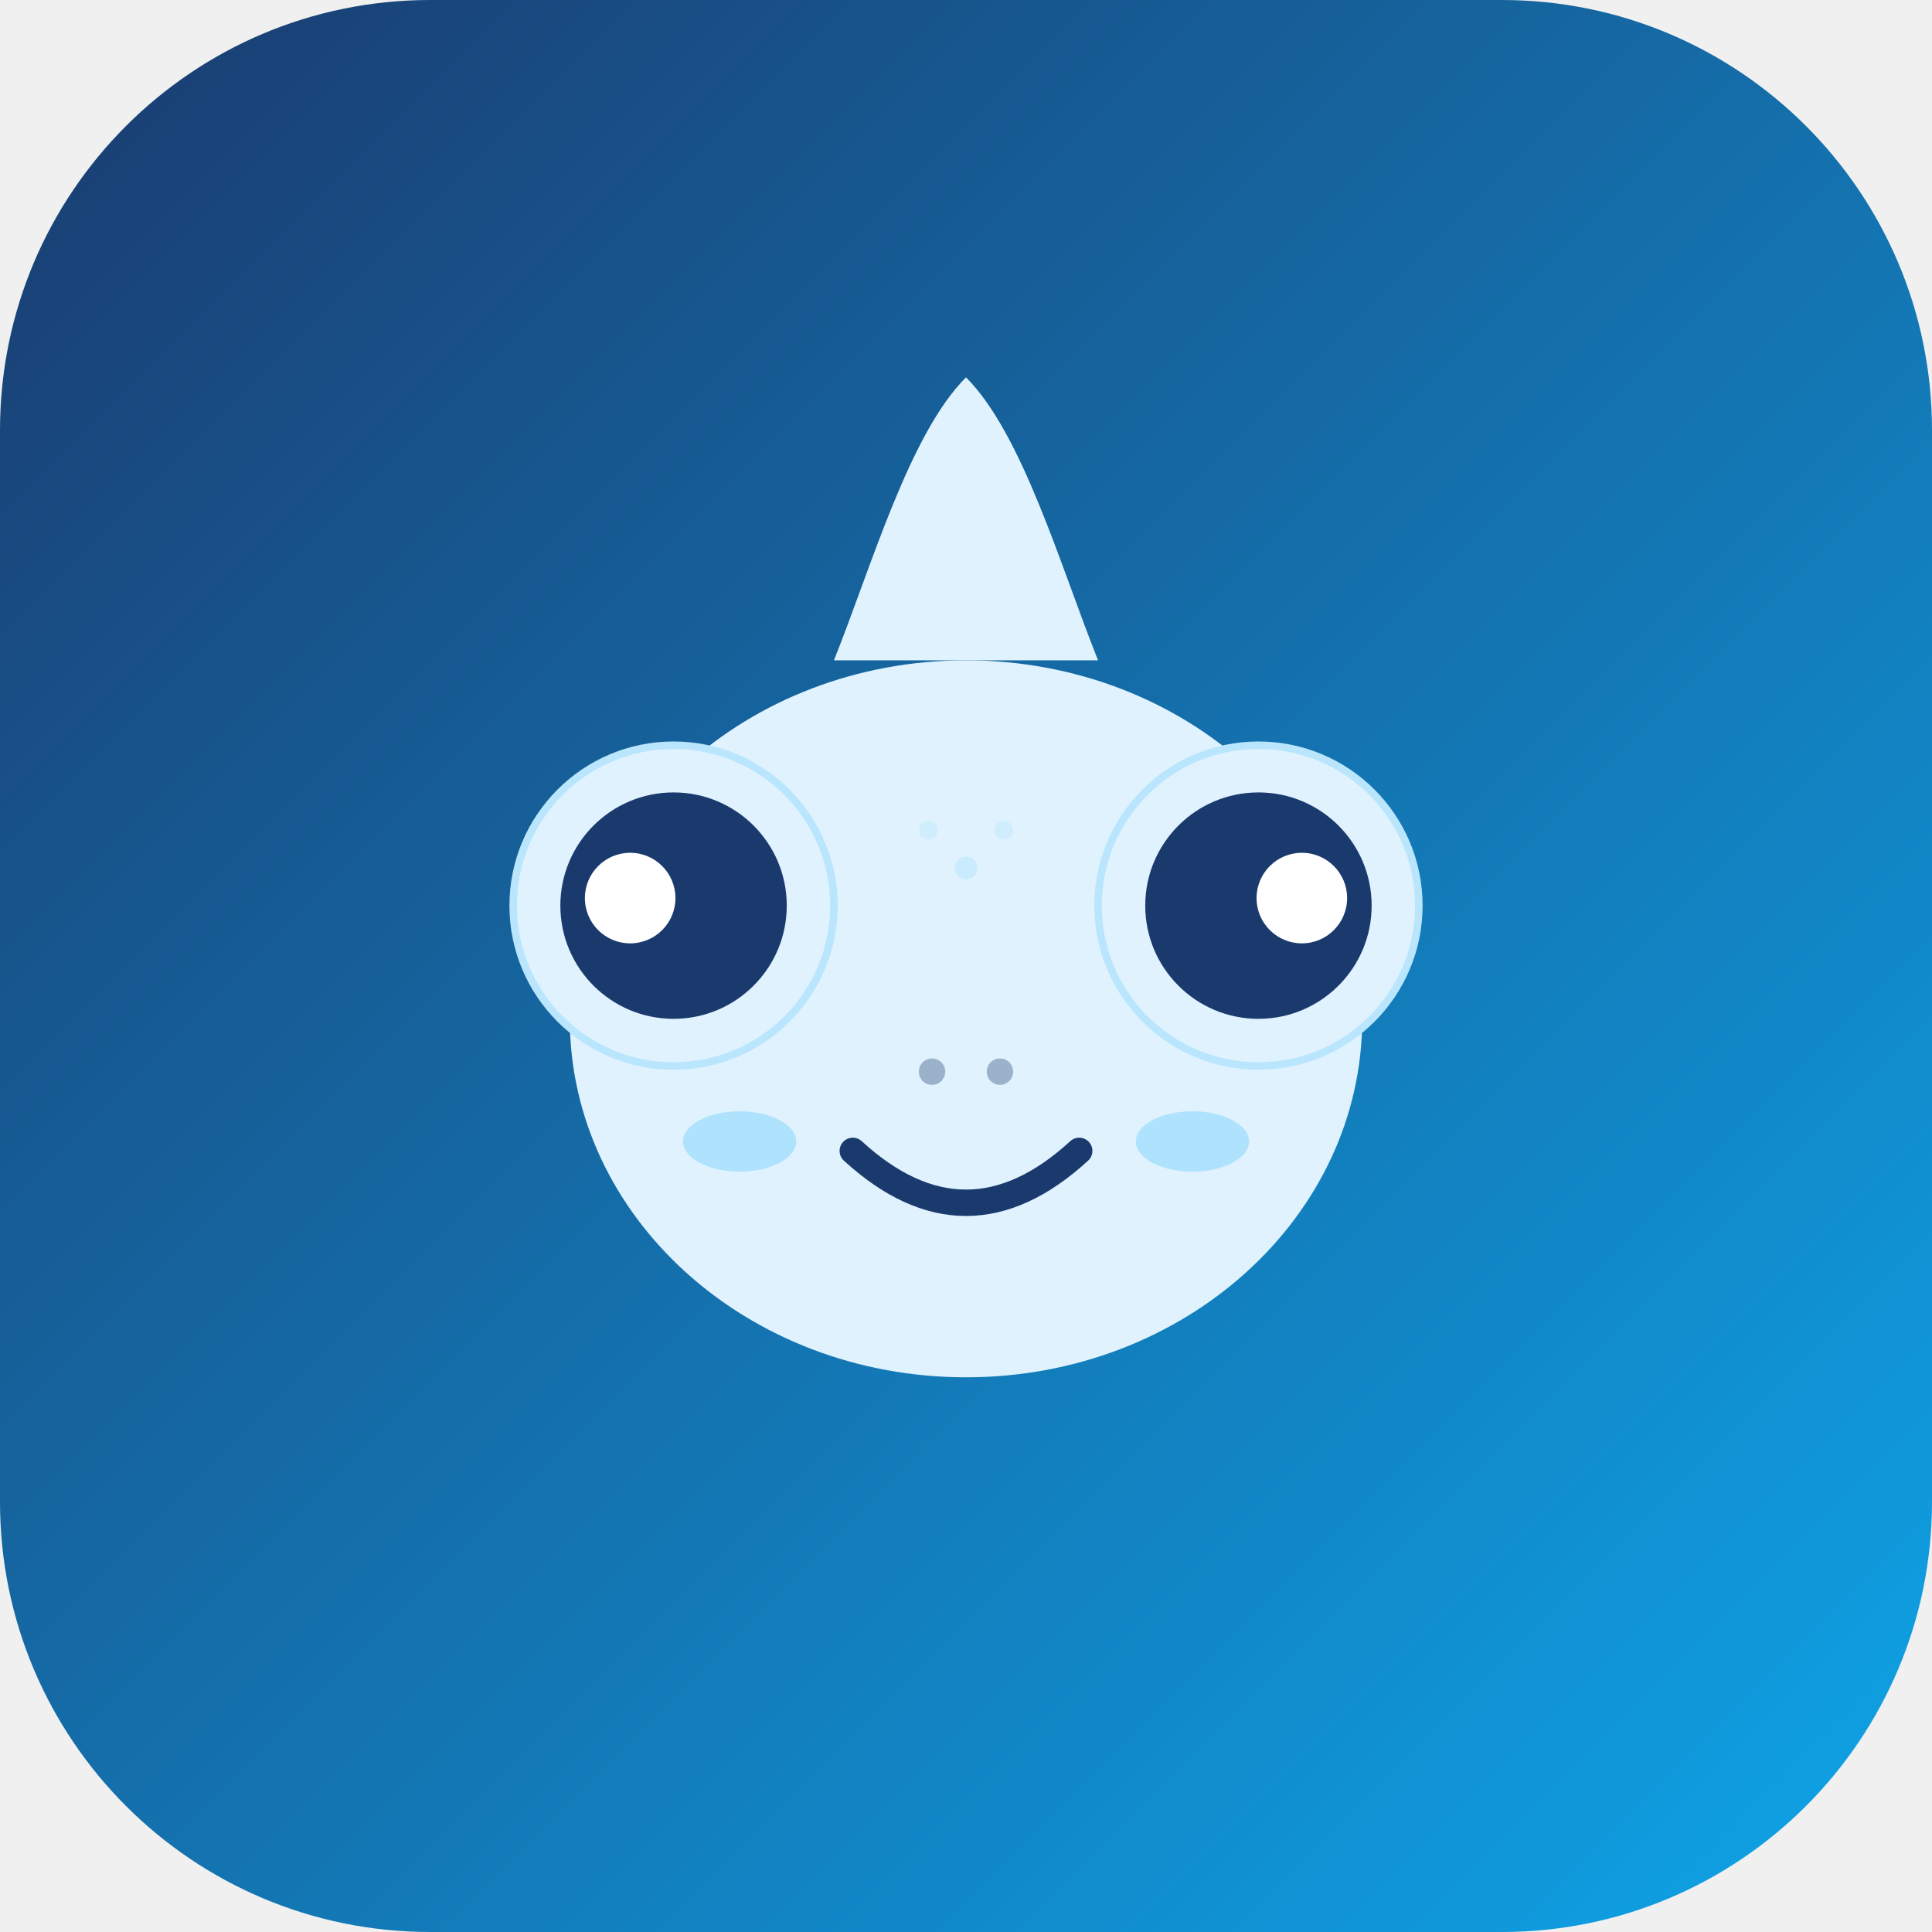
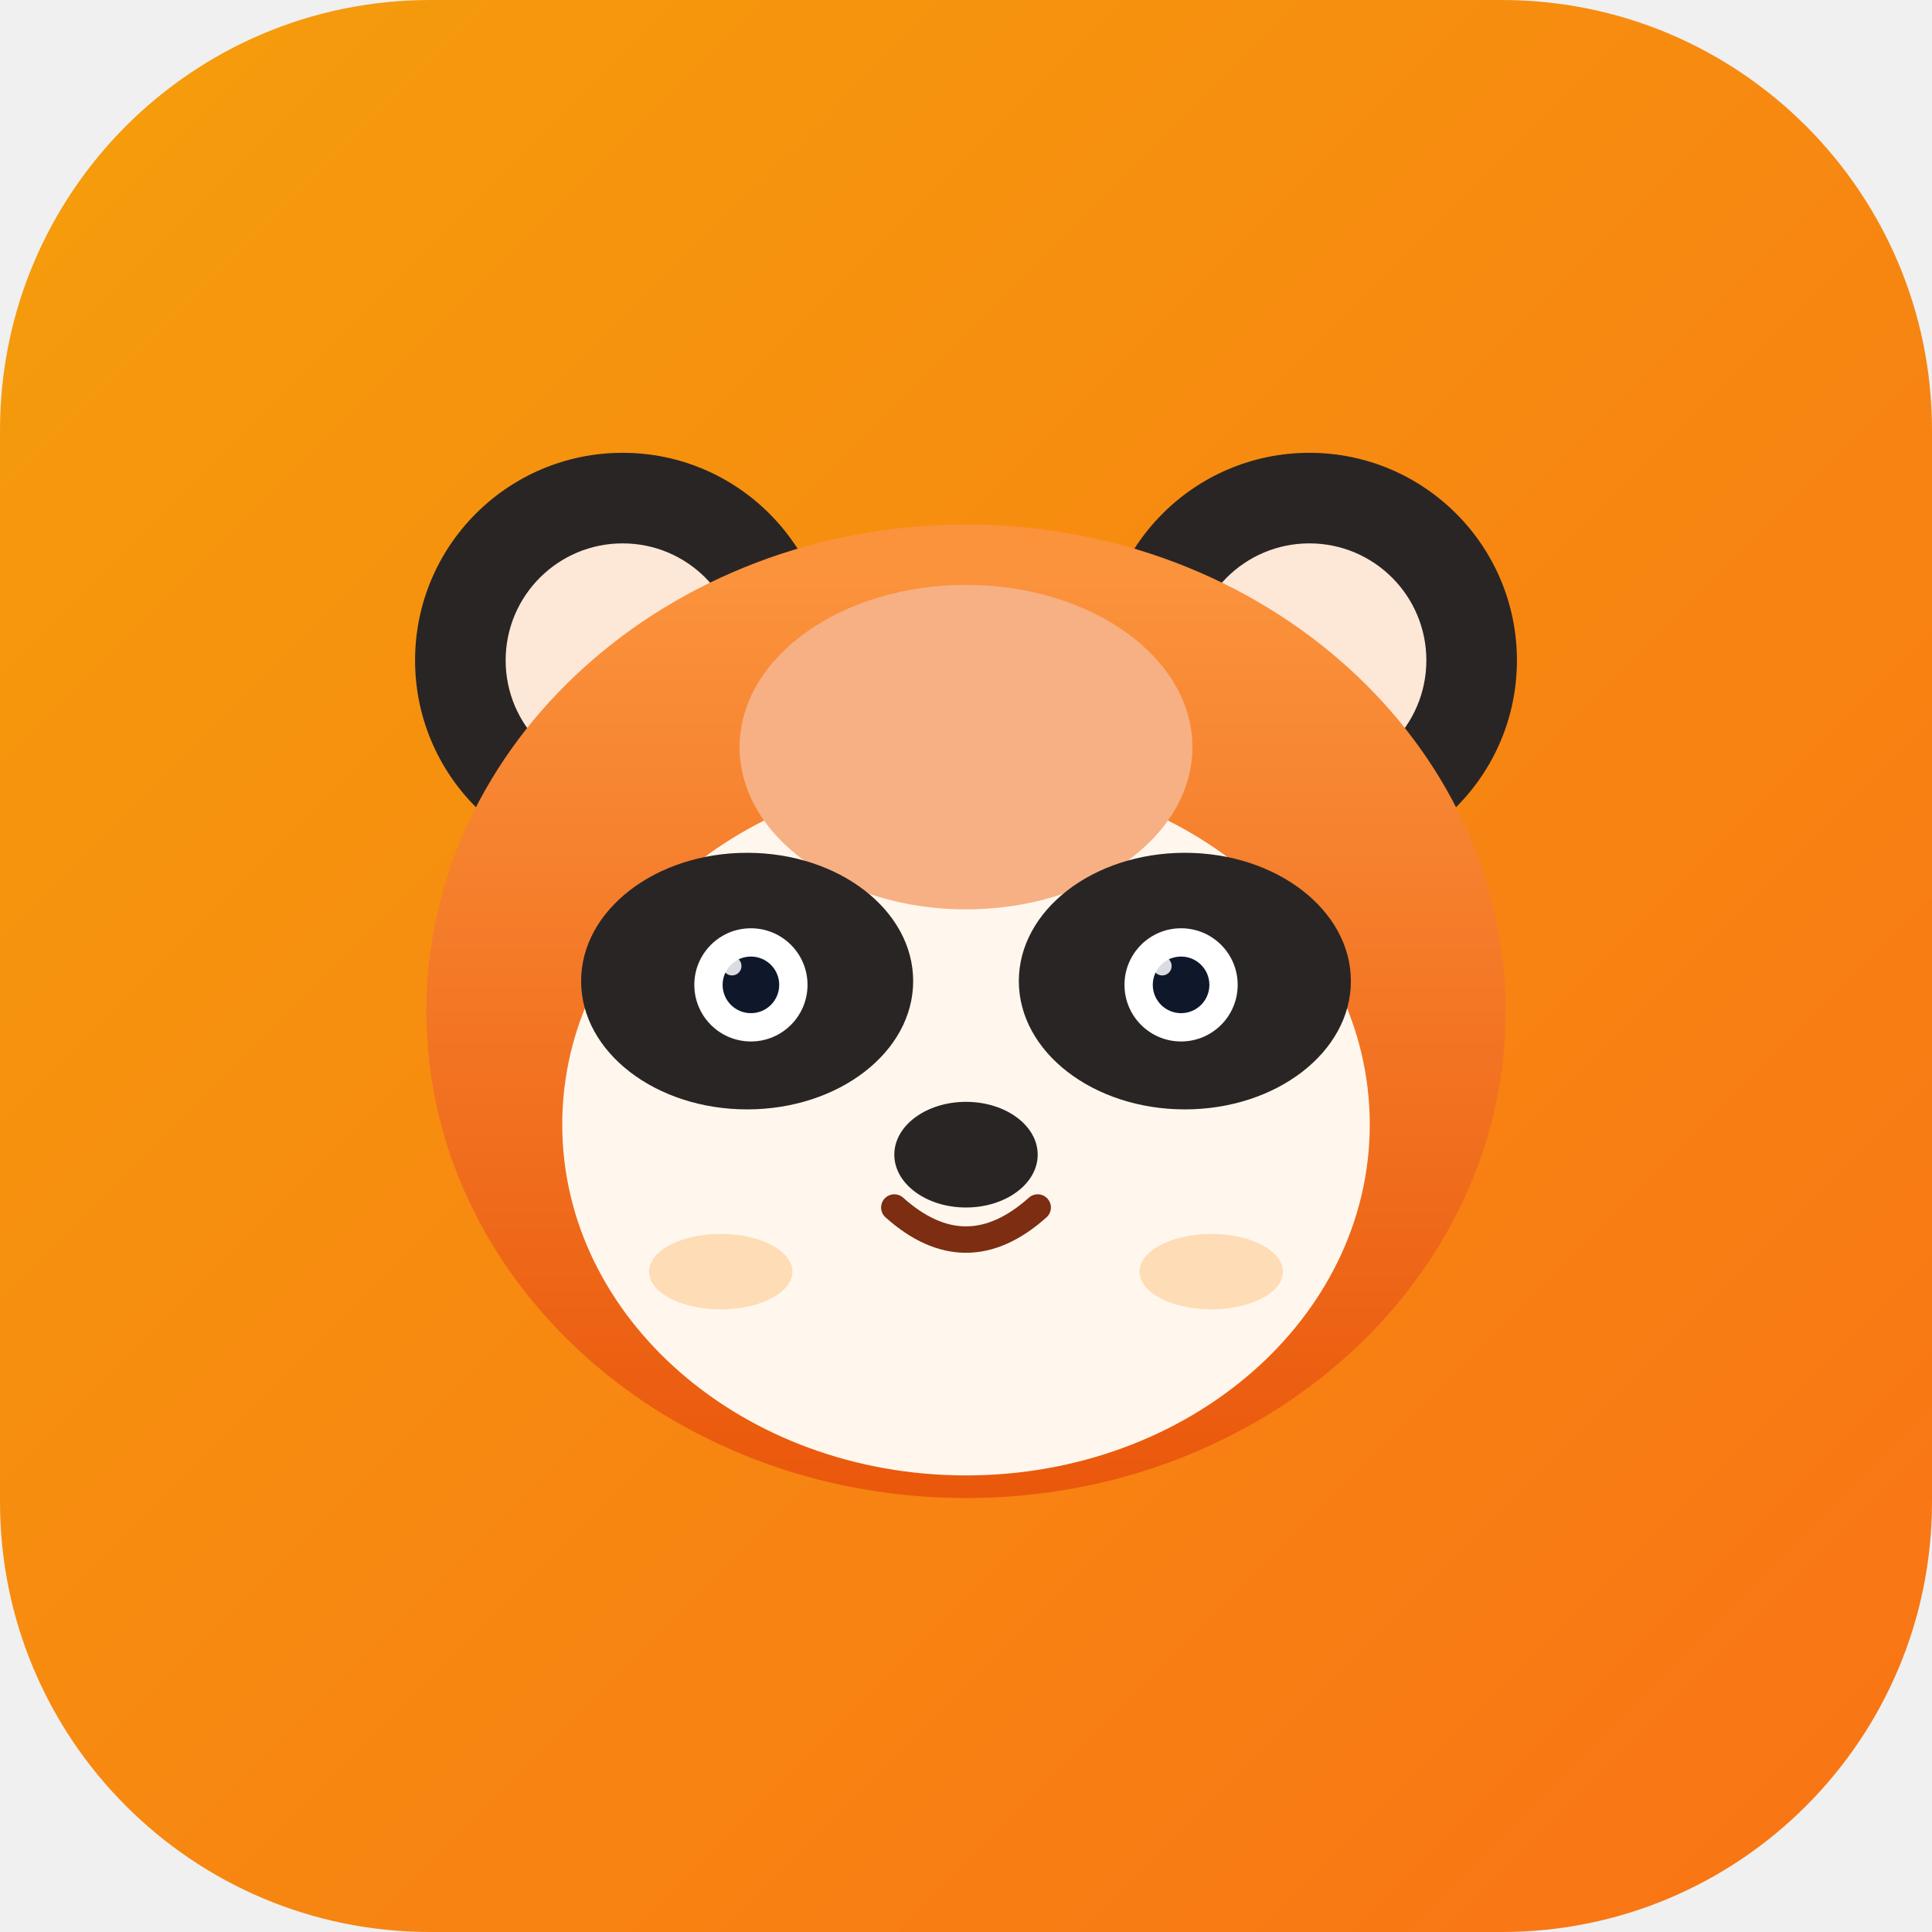
<svg xmlns="http://www.w3.org/2000/svg" width="1024" height="1024" viewBox="0 0 1024 1024">
  <defs>
    <linearGradient id="bg" x1="0" y1="0" x2="1024" y2="1024" gradientUnits="userSpaceOnUse">
-       <stop offset="0%" stop-color="#1a3a6e" />
-       <stop offset="100%" stop-color="#0ea5e9" />
+       <stop offset="0%" stop-color="#f59e0b" />
+       <stop offset="100%" stop-color="#f97316" />
+     </linearGradient>
+     <linearGradient id="fur" x1="0" y1="-220" x2="0" y2="260" gradientUnits="userSpaceOnUse">
+       <stop offset="0%" stop-color="#fb923c" />
+       <stop offset="100%" stop-color="#ea580c" />
    </linearGradient>
  </defs>
  <rect width="1024" height="1024" rx="228" fill="url(#bg)" />
-   <g transform="translate(512, 520)">
-     <ellipse cx="0" cy="20" rx="210" ry="190" fill="#e0f2fe" />
-     <path d="M -70,-170 C -50,-220 -30,-290 0,-320 C 30,-290 50,-220 70,-170" fill="#e0f2fe" />
-     <circle cx="-155" cy="-40" r="85" fill="#e0f2fe" />
-     <circle cx="-155" cy="-40" r="85" fill="none" stroke="#bae6fd" stroke-width="4" />
-     <circle cx="-155" cy="-40" r="60" fill="#1a3a6e" />
-     <circle cx="-178" cy="-44" r="24" fill="white" />
-     <circle cx="155" cy="-40" r="85" fill="#e0f2fe" />
-     <circle cx="155" cy="-40" r="85" fill="none" stroke="#bae6fd" stroke-width="4" />
-     <circle cx="155" cy="-40" r="60" fill="#1a3a6e" />
-     <circle cx="178" cy="-44" r="24" fill="white" />
-     <path d="M -60,90 Q 0,145 60,90" fill="none" stroke="#1a3a6e" stroke-width="14" stroke-linecap="round" />
-     <circle cx="-18" cy="48" r="7" fill="#1a3a6e" opacity="0.35" />
-     <circle cx="18" cy="48" r="7" fill="#1a3a6e" opacity="0.35" />
-     <ellipse cx="-120" cy="85" rx="30" ry="16" fill="#7dd3fc" opacity="0.5" />
-     <ellipse cx="120" cy="85" rx="30" ry="16" fill="#7dd3fc" opacity="0.5" />
-     <circle cx="0" cy="-60" r="6" fill="#bae6fd" opacity="0.6" />
-     <circle cx="-20" cy="-80" r="5" fill="#bae6fd" opacity="0.4" />
-     <circle cx="20" cy="-80" r="5" fill="#bae6fd" opacity="0.4" />
+   <g transform="translate(512 528)">
+     <circle cx="-182" cy="-178" r="110" fill="#292524" />
+     <circle cx="182" cy="-178" r="110" fill="#292524" />
+     <circle cx="-182" cy="-178" r="62" fill="#fde7d7" />
+     <circle cx="182" cy="-178" r="62" fill="#fde7d7" />
+     <ellipse cx="0" cy="8" rx="286" ry="258" fill="url(#fur)" />
+     <ellipse cx="0" cy="68" rx="214" ry="186" fill="#fff7ed" />
+     <ellipse cx="0" cy="-132" rx="120" ry="86" fill="#f7b083" />
+     <ellipse cx="-116" cy="-8" rx="88" ry="68" fill="#292524" />
+     <ellipse cx="116" cy="-8" rx="88" ry="68" fill="#292524" />
+     <circle cx="-114" cy="-6" r="30" fill="#ffffff" />
+     <circle cx="114" cy="-6" r="30" fill="#ffffff" />
+     <circle cx="-114" cy="-6" r="15" fill="#0f172a" />
+     <circle cx="114" cy="-6" r="15" fill="#0f172a" />
+     <circle cx="-124" cy="-16" r="5" fill="#ffffff" opacity="0.85" />
+     <circle cx="104" cy="-16" r="5" fill="#ffffff" opacity="0.85" />
+     <ellipse cx="0" cy="84" rx="38" ry="28" fill="#292524" />
+     <path d="M -38 112 Q 0 146 38 112" fill="none" stroke="#7c2d12" stroke-width="14" stroke-linecap="round" />
+     <path d="M -74 100 Q -122 96 -164 118" fill="none" stroke="#fff7ed" stroke-width="10" stroke-linecap="round" />
+     <path d="M -70 124 Q -124 128 -166 152" fill="none" stroke="#fff7ed" stroke-width="10" stroke-linecap="round" />
+     <path d="M 74 100 Q 122 96 164 118" fill="none" stroke="#fff7ed" stroke-width="10" stroke-linecap="round" />
+     <path d="M 70 124 Q 124 128 166 152" fill="none" stroke="#fff7ed" stroke-width="10" stroke-linecap="round" />
+     <ellipse cx="-130" cy="146" rx="38" ry="20" fill="#fdba74" opacity="0.45" />
+     <ellipse cx="130" cy="146" rx="38" ry="20" fill="#fdba74" opacity="0.45" />
  </g>
</svg>
